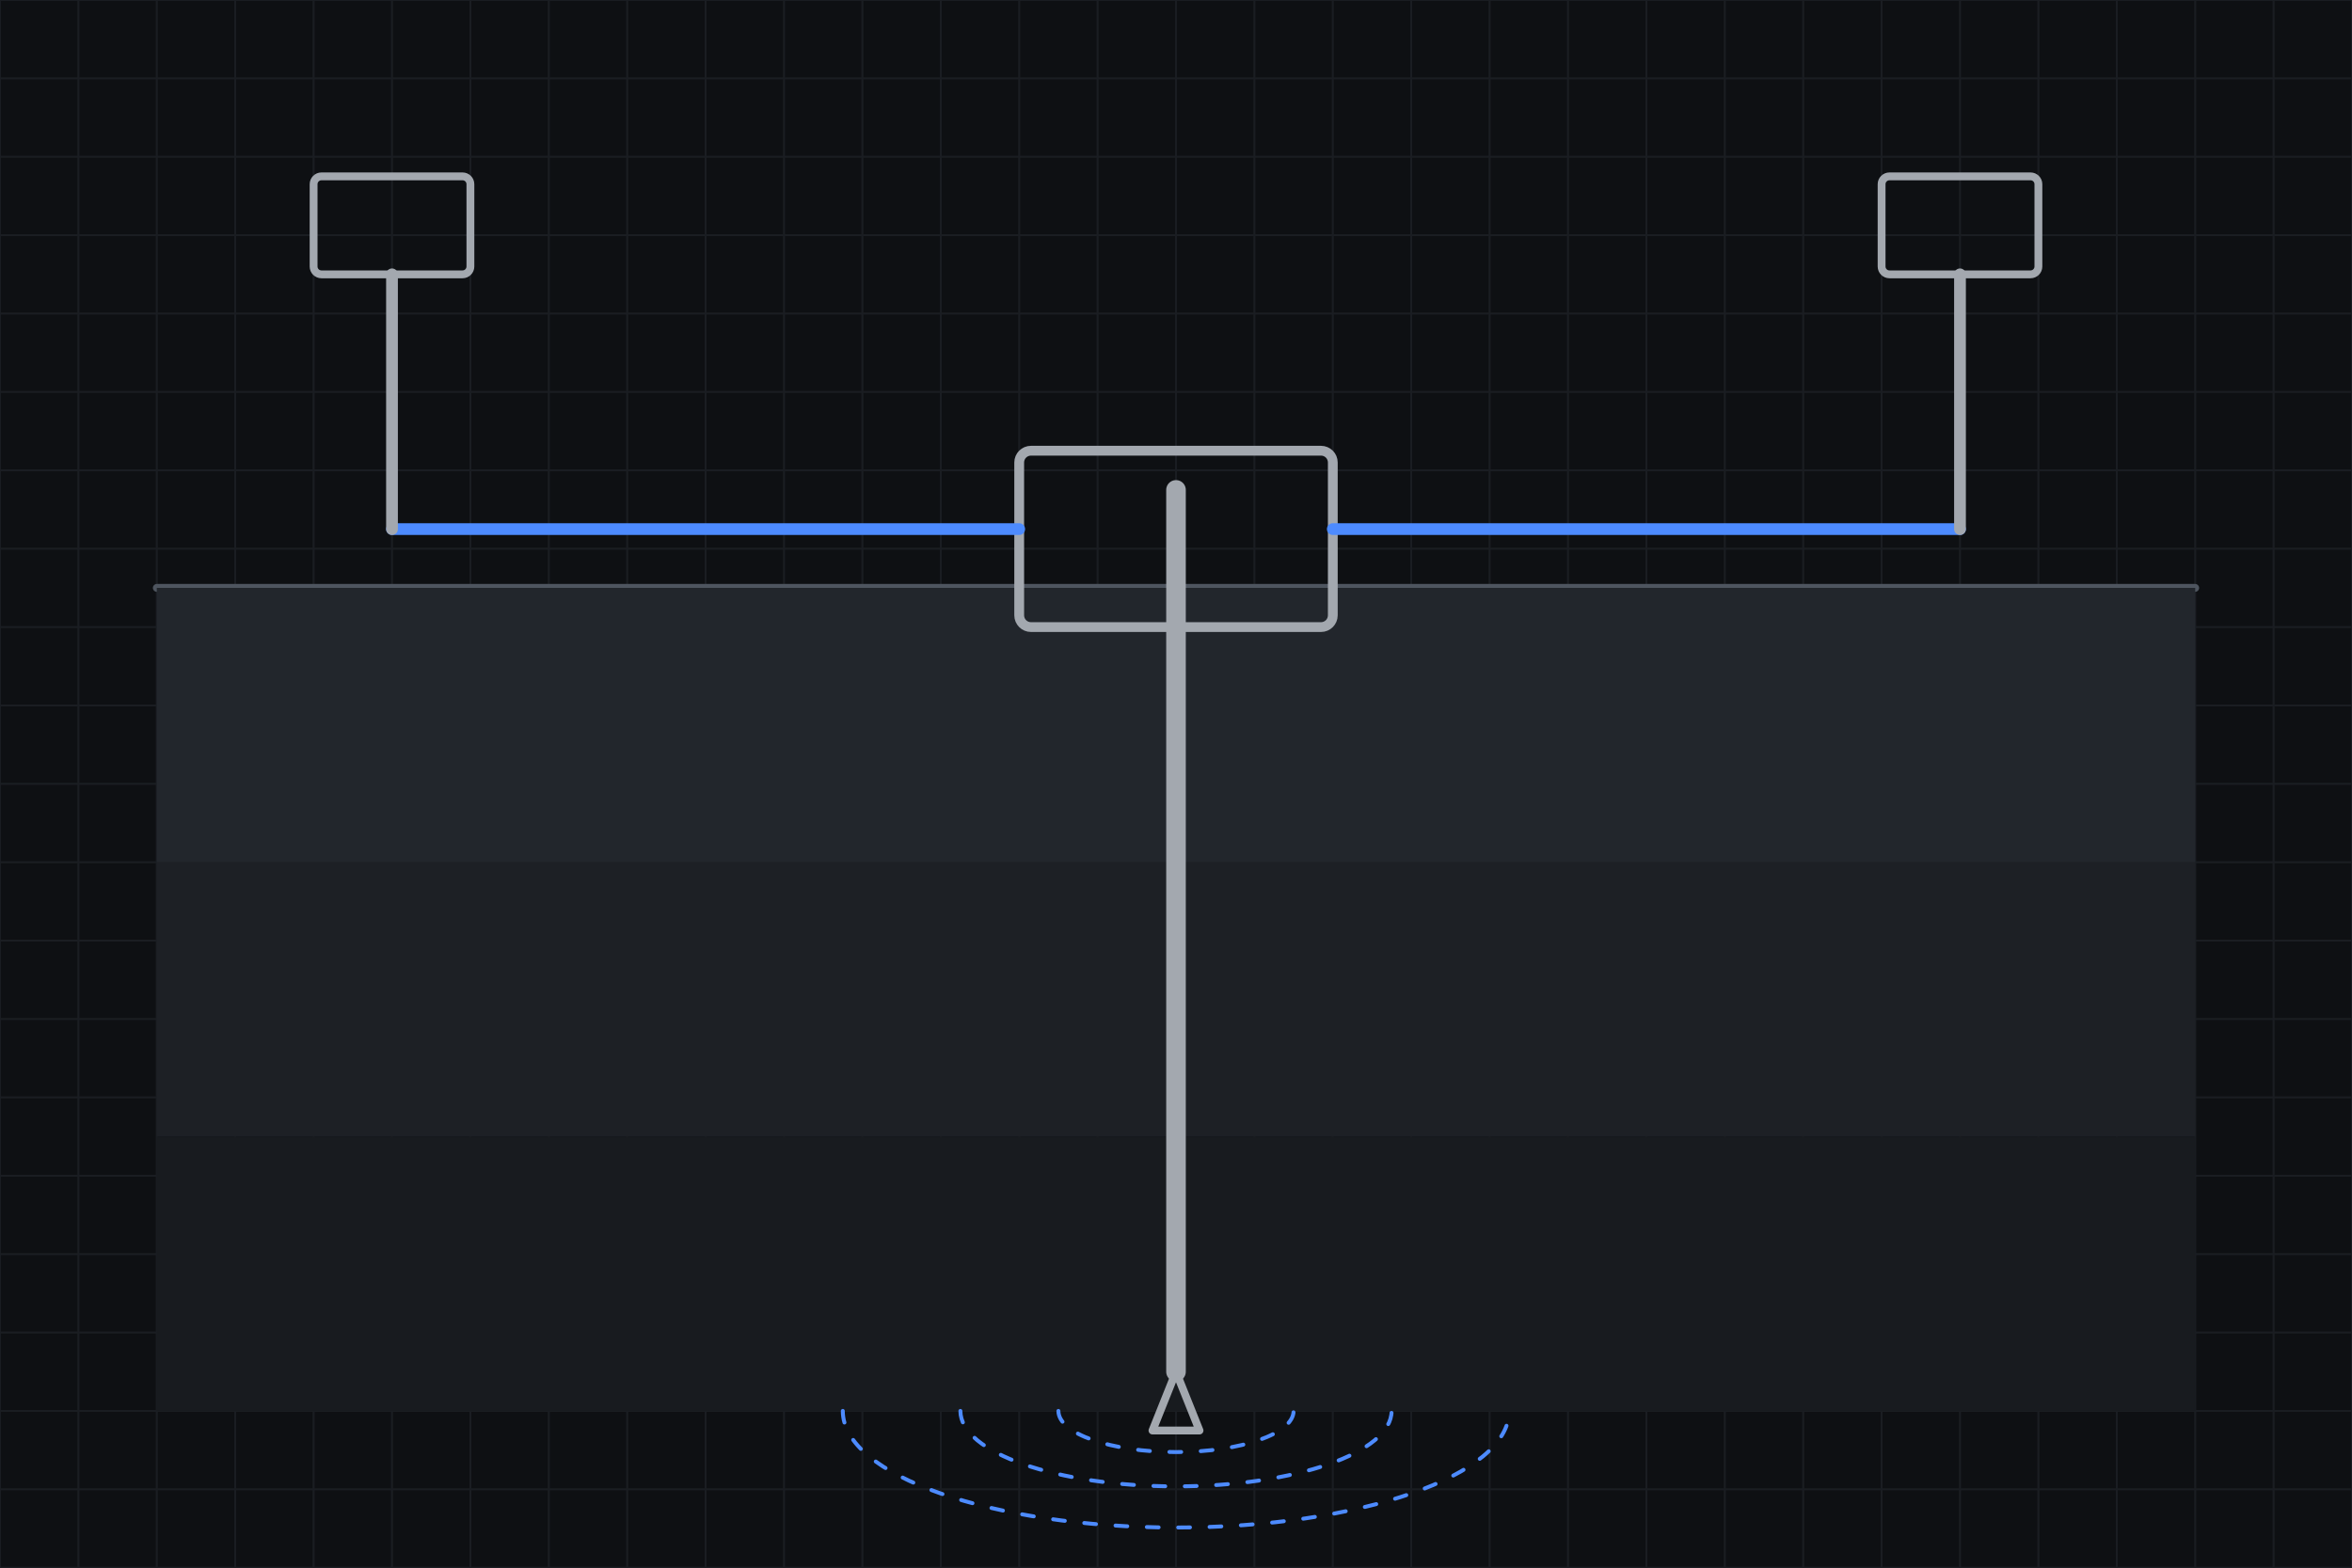
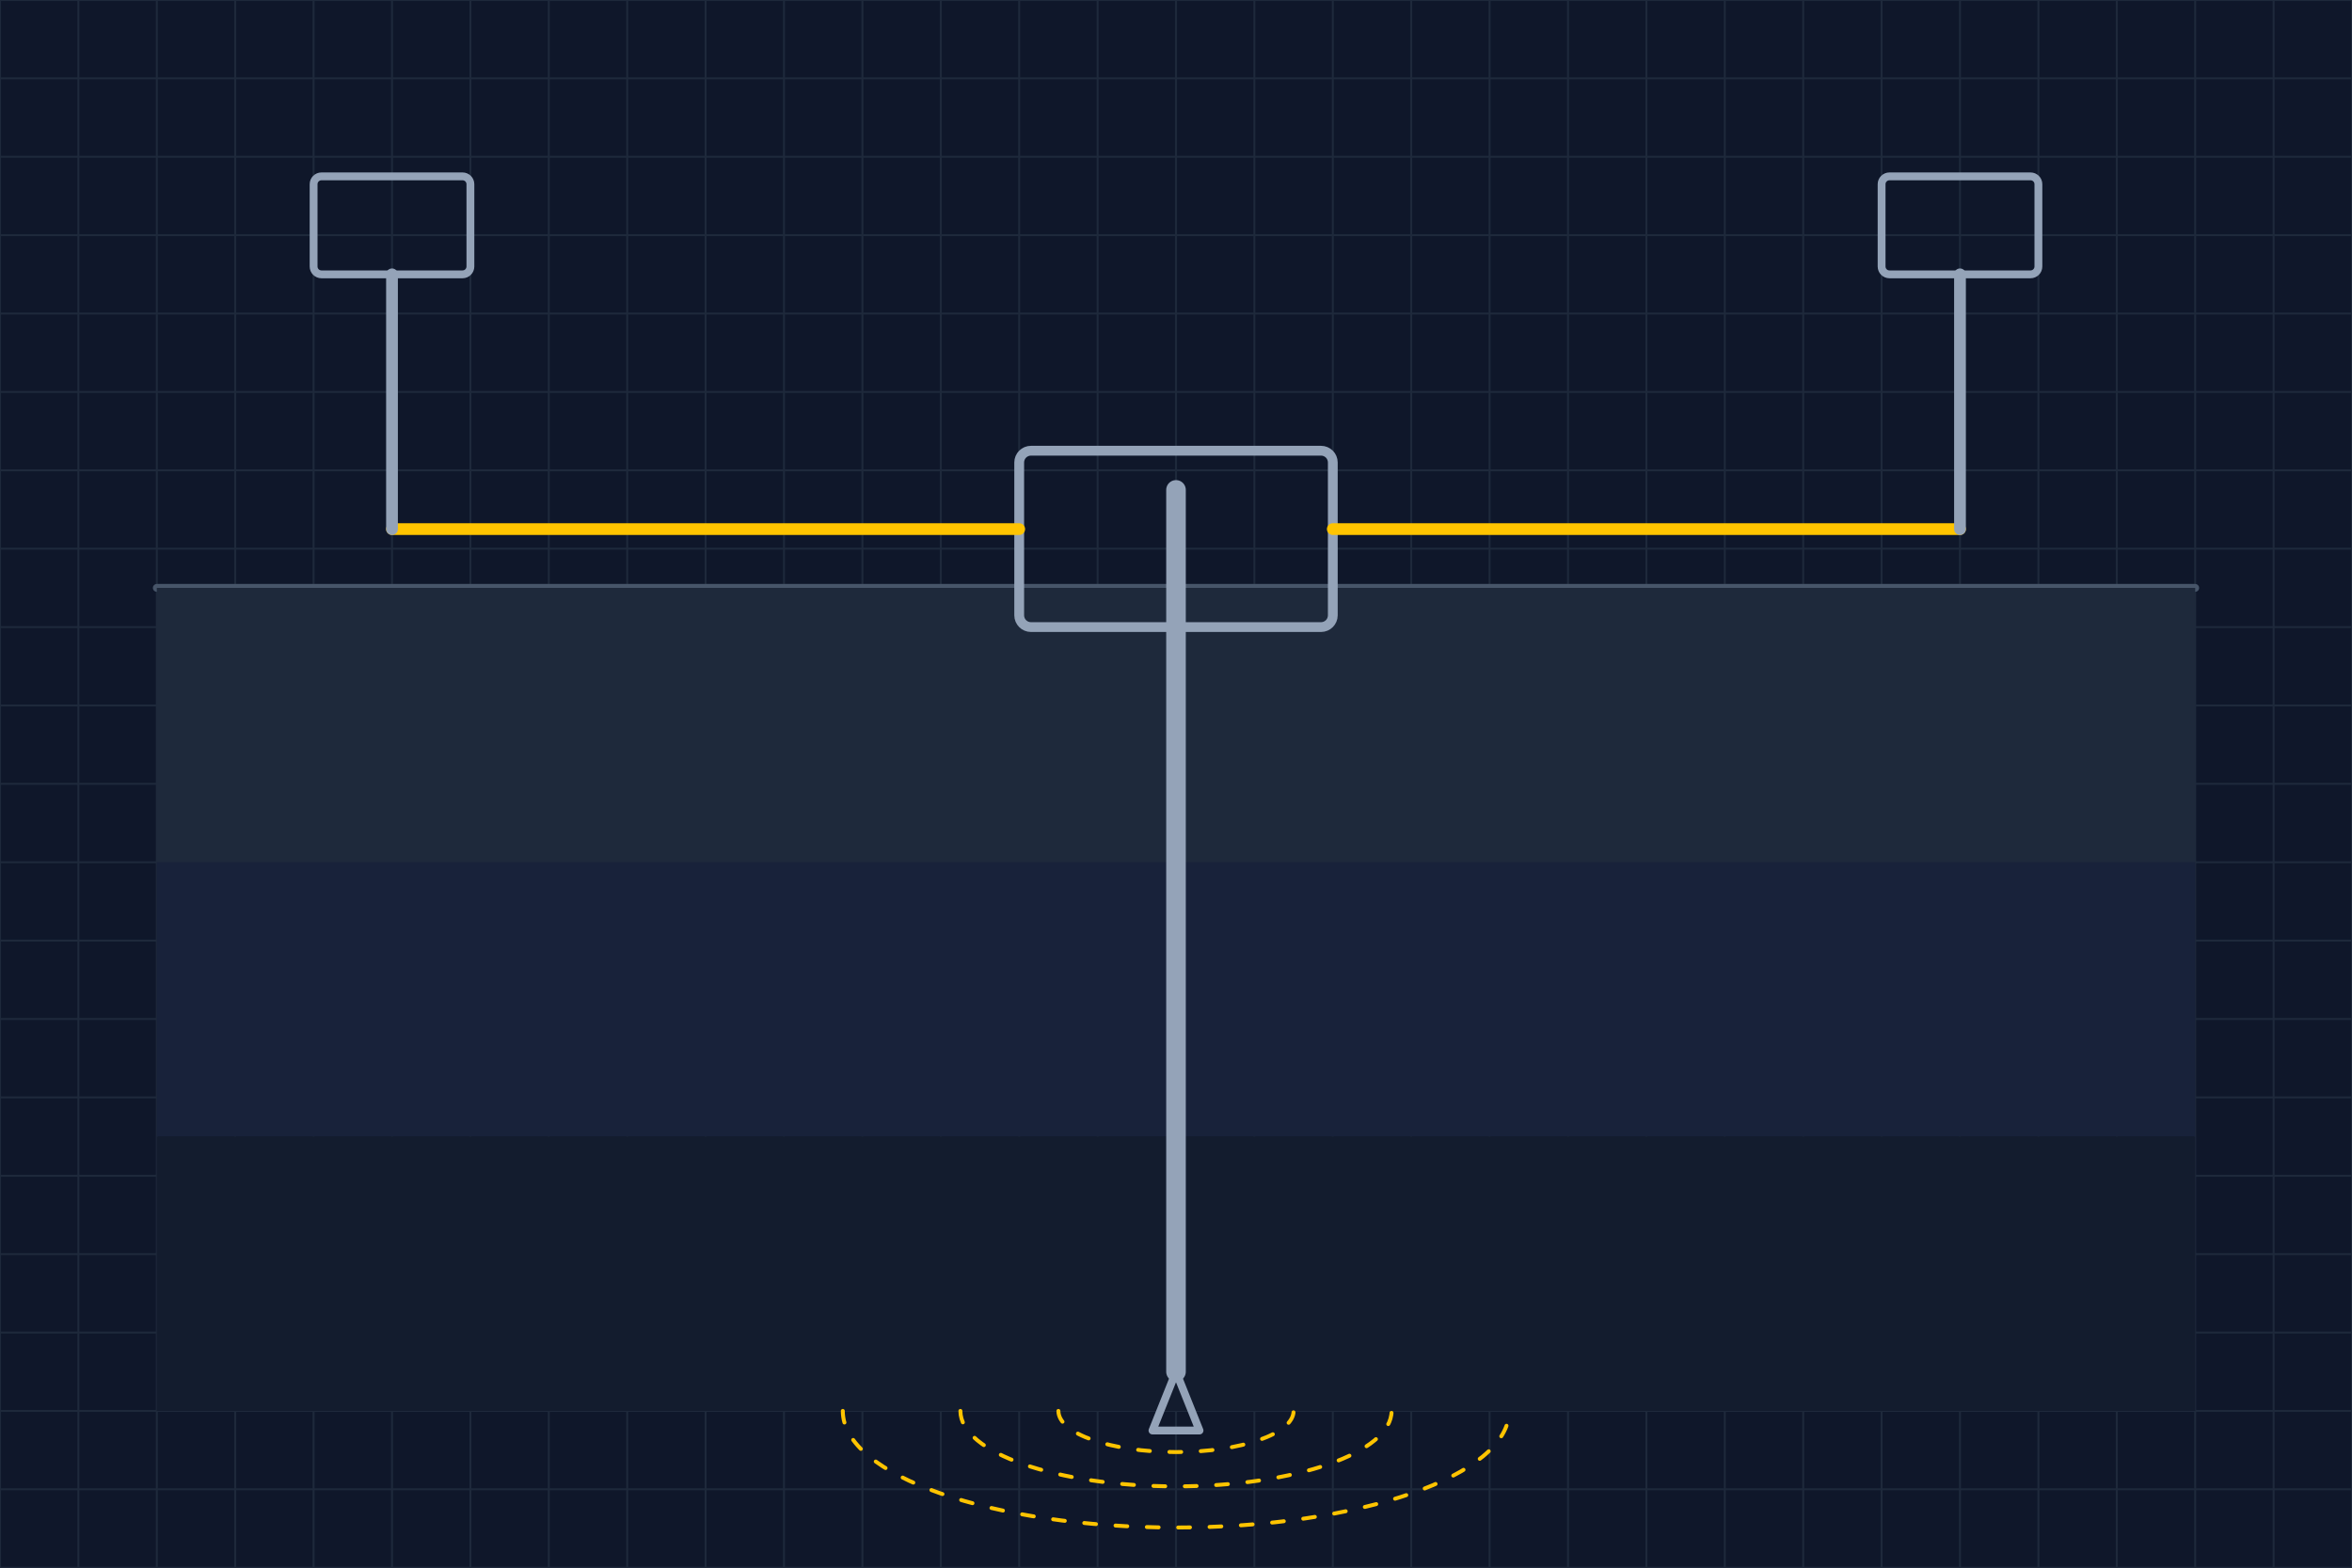
<svg xmlns="http://www.w3.org/2000/svg" viewBox="0 0 1200 800" role="img" aria-label="Earthing">
-   <rect width="1200" height="800" fill="#0E1013" />
-   <g stroke="#1A1D22" stroke-width="1">
+   <rect width="1200" height="800" fill="#0F172A" />
+   <g stroke="#1E293B" stroke-width="1">
    <path d="M0 0V800" />
    <path d="M40 0V800" />
    <path d="M80 0V800" />
    <path d="M120 0V800" />
    <path d="M160 0V800" />
    <path d="M200 0V800" />
    <path d="M240 0V800" />
    <path d="M280 0V800" />
    <path d="M320 0V800" />
    <path d="M360 0V800" />
    <path d="M400 0V800" />
    <path d="M440 0V800" />
    <path d="M480 0V800" />
    <path d="M520 0V800" />
    <path d="M560 0V800" />
    <path d="M600 0V800" />
    <path d="M640 0V800" />
    <path d="M680 0V800" />
    <path d="M720 0V800" />
    <path d="M760 0V800" />
    <path d="M800 0V800" />
    <path d="M840 0V800" />
    <path d="M880 0V800" />
    <path d="M920 0V800" />
    <path d="M960 0V800" />
    <path d="M1000 0V800" />
    <path d="M1040 0V800" />
    <path d="M1080 0V800" />
    <path d="M1120 0V800" />
    <path d="M1160 0V800" />
    <path d="M1200 0V800" />
    <path d="M0 0H1200" />
    <path d="M0 40H1200" />
    <path d="M0 80H1200" />
    <path d="M0 120H1200" />
    <path d="M0 160H1200" />
    <path d="M0 200H1200" />
    <path d="M0 240H1200" />
    <path d="M0 280H1200" />
    <path d="M0 320H1200" />
    <path d="M0 360H1200" />
    <path d="M0 400H1200" />
    <path d="M0 440H1200" />
    <path d="M0 480H1200" />
    <path d="M0 520H1200" />
    <path d="M0 560H1200" />
    <path d="M0 600H1200" />
    <path d="M0 640H1200" />
    <path d="M0 680H1200" />
    <path d="M0 720H1200" />
    <path d="M0 760H1200" />
    <path d="M0 800H1200" />
  </g>
  <g fill="none" stroke-linecap="round" stroke-linejoin="round">
-     <path d="M80 300H1120" stroke="#4E555F" stroke-width="4" />
-     <rect x="80" y="300" width="1040" height="140" fill="#22262C" stroke="none" />
-     <rect x="80" y="440" width="1040" height="140" fill="#1D2025" stroke="none" />
-     <rect x="80" y="580" width="1040" height="140" fill="#181B1F" stroke="none" />
-     <rect x="520" y="230" width="160" height="90" rx="6" stroke="#A3A8AF" stroke-width="5" />
-     <path d="M600 250V700" stroke="#A3A8AF" stroke-width="10" />
-     <path d="M600 700l-12 30h24z" stroke="#A3A8AF" stroke-width="4" />
-     <path d="M200 270H520" stroke="#4D8BFF" stroke-width="6" />
-     <path d="M680 270H1000" stroke="#4D8BFF" stroke-width="6" />
-     <path d="M200 270V140" stroke="#A3A8AF" stroke-width="6" />
-     <rect x="160" y="90" width="80" height="50" rx="4" stroke="#A3A8AF" stroke-width="4" />
-     <path d="M1000 270V140" stroke="#A3A8AF" stroke-width="6" />
-     <rect x="960" y="90" width="80" height="50" rx="4" stroke="#A3A8AF" stroke-width="4" />
-     <path d="M540 720 a60 21.0 0 0 0 120 0" stroke="#4D8BFF" stroke-width="2" stroke-dasharray="6 10" />
-     <path d="M490 720 a110 38.5 0 0 0 220 0" stroke="#4D8BFF" stroke-width="2" stroke-dasharray="6 10" />
-     <path d="M430 720 a170 59.5 0 0 0 340 0" stroke="#4D8BFF" stroke-width="2" stroke-dasharray="6 10" />
+     <path d="M80 300H1120" stroke="#475569" stroke-width="4" />
+     <rect x="80" y="300" width="1040" height="140" fill="#1E293B" stroke="none" />
+     <rect x="80" y="440" width="1040" height="140" fill="#18223A" stroke="none" />
+     <rect x="80" y="580" width="1040" height="140" fill="#131C2E" stroke="none" />
+     <rect x="520" y="230" width="160" height="90" rx="6" stroke="#94A3B8" stroke-width="5" />
+     <path d="M600 250V700" stroke="#94A3B8" stroke-width="10" />
+     <path d="M600 700l-12 30h24z" stroke="#94A3B8" stroke-width="4" />
+     <path d="M200 270H520" stroke="#FFC400" stroke-width="6" />
+     <path d="M680 270H1000" stroke="#FFC400" stroke-width="6" />
+     <path d="M200 270V140" stroke="#94A3B8" stroke-width="6" />
+     <rect x="160" y="90" width="80" height="50" rx="4" stroke="#94A3B8" stroke-width="4" />
+     <path d="M1000 270V140" stroke="#94A3B8" stroke-width="6" />
+     <rect x="960" y="90" width="80" height="50" rx="4" stroke="#94A3B8" stroke-width="4" />
+     <path d="M540 720 a60 21.0 0 0 0 120 0" stroke="#FFC400" stroke-width="2" stroke-dasharray="6 10" />
+     <path d="M490 720 a110 38.5 0 0 0 220 0" stroke="#FFC400" stroke-width="2" stroke-dasharray="6 10" />
+     <path d="M430 720 a170 59.5 0 0 0 340 0" stroke="#FFC400" stroke-width="2" stroke-dasharray="6 10" />
  </g>
</svg>
